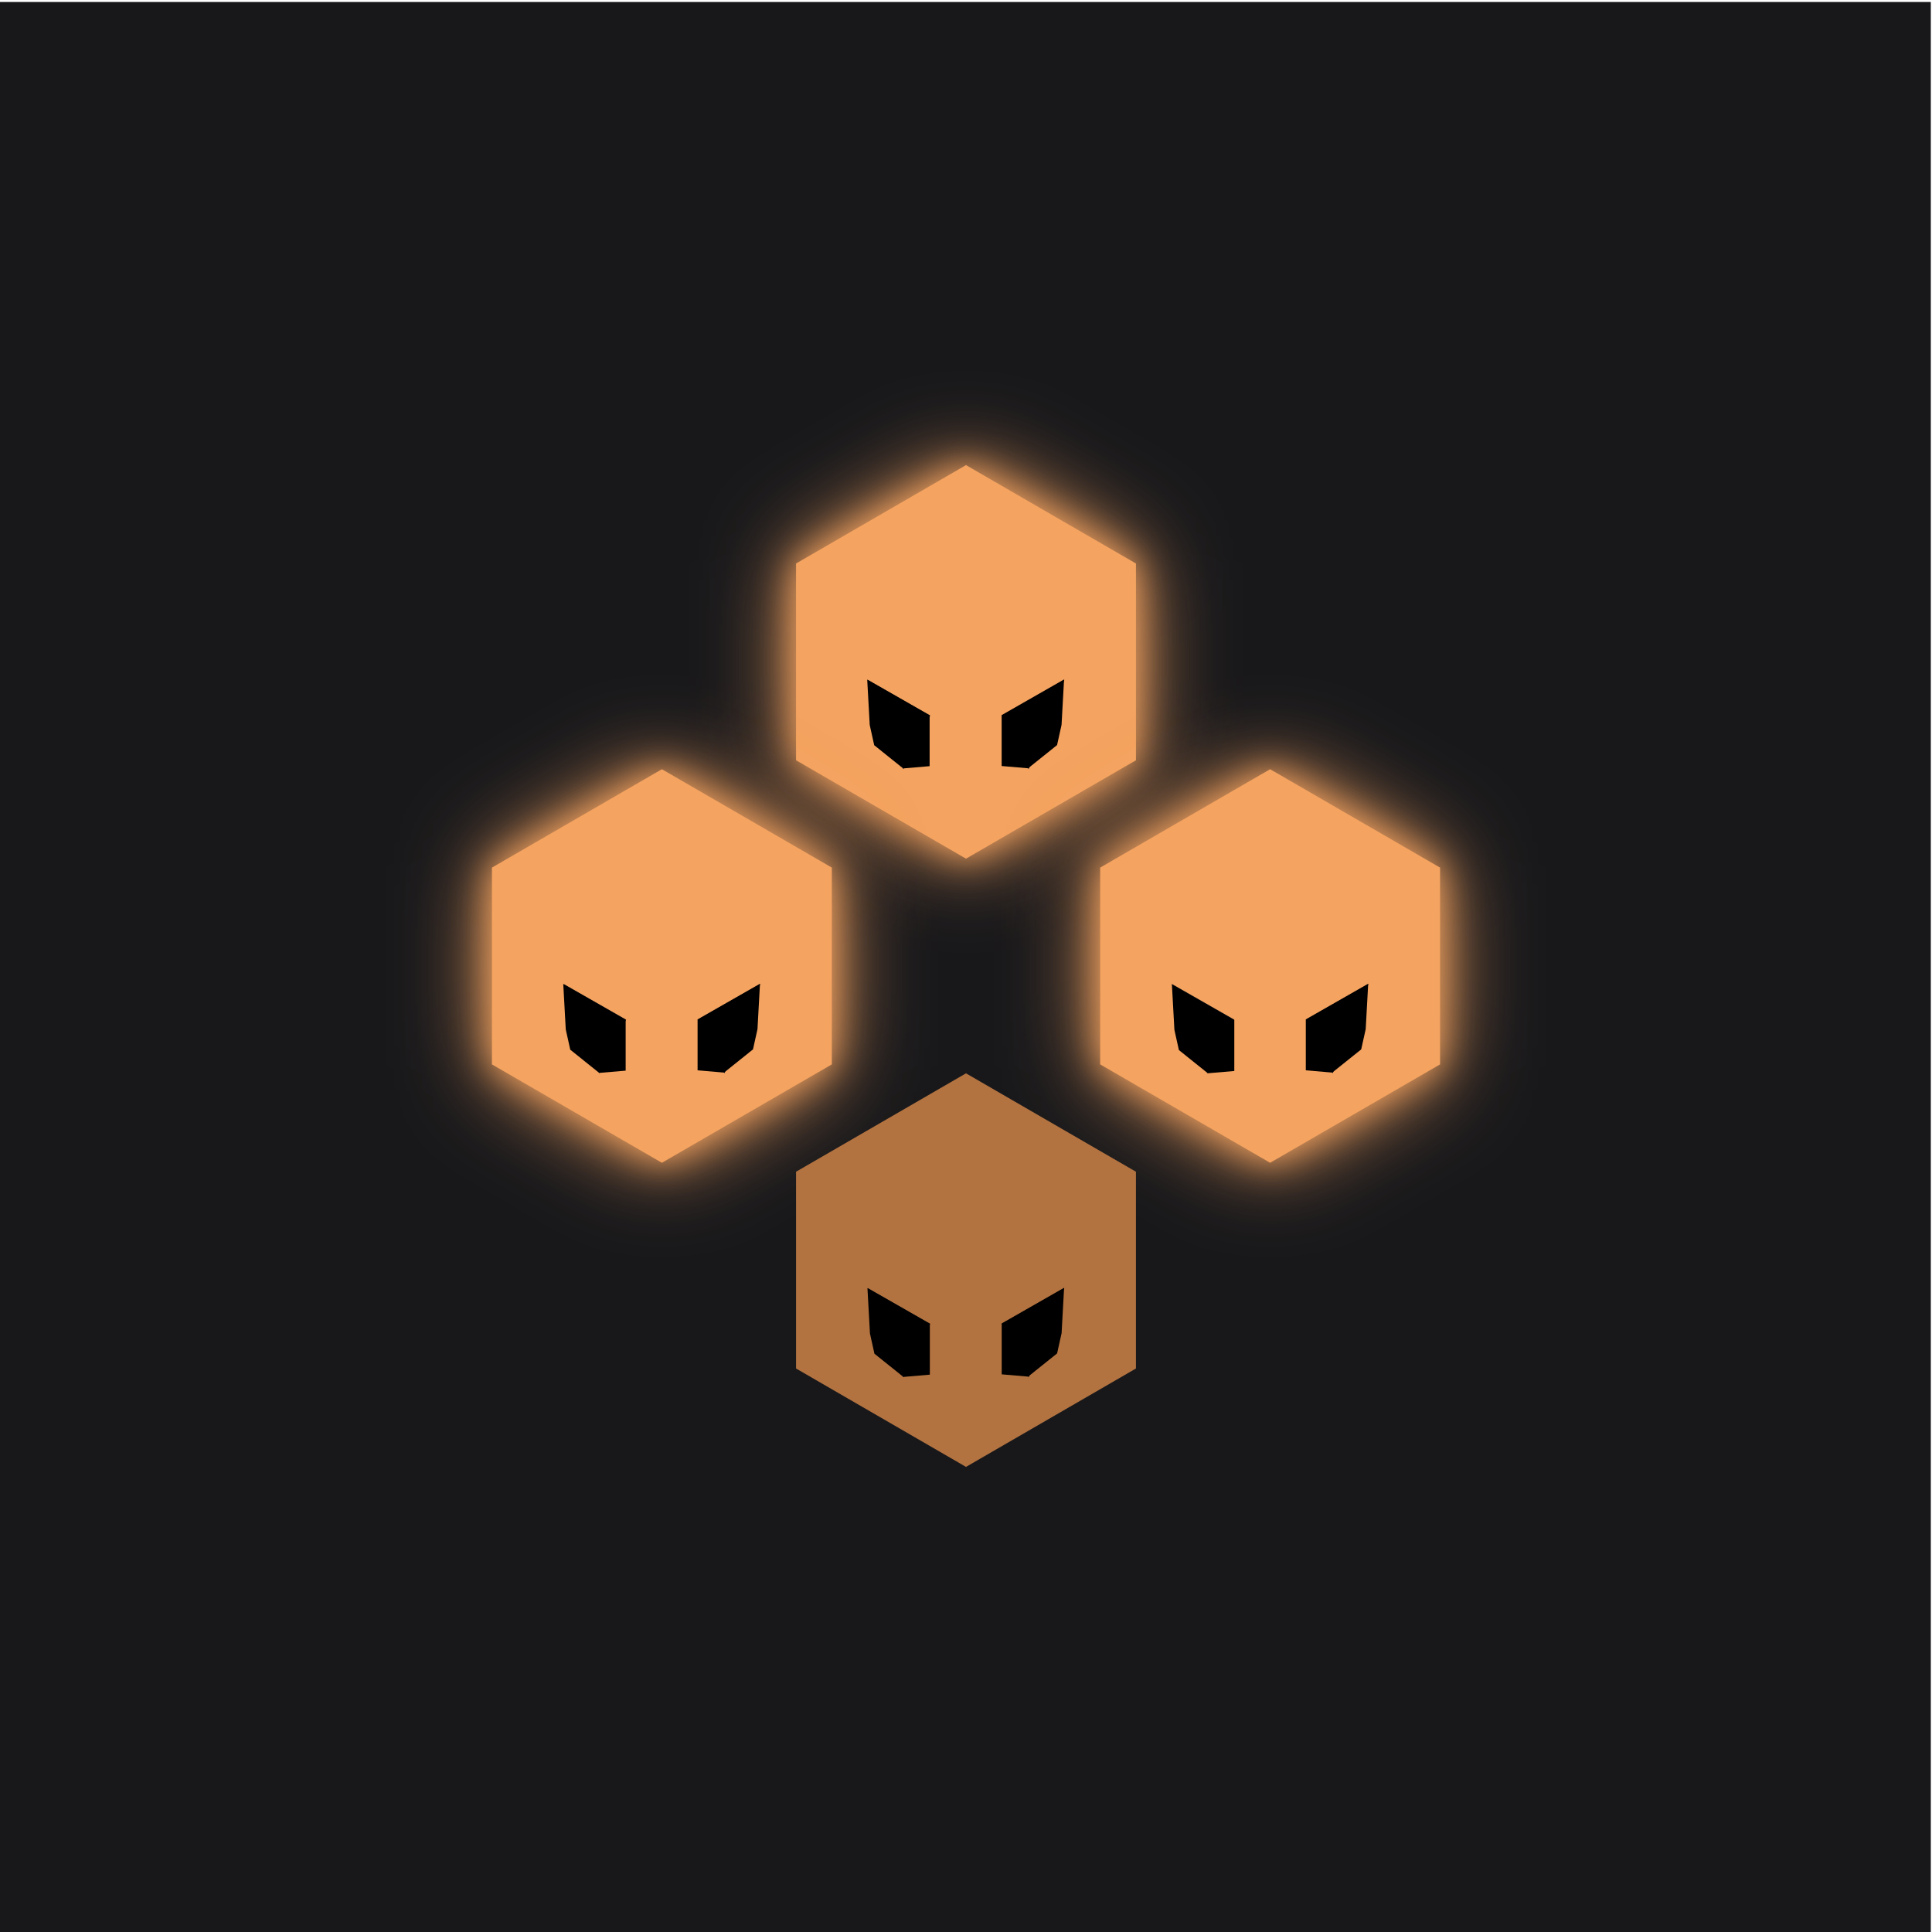
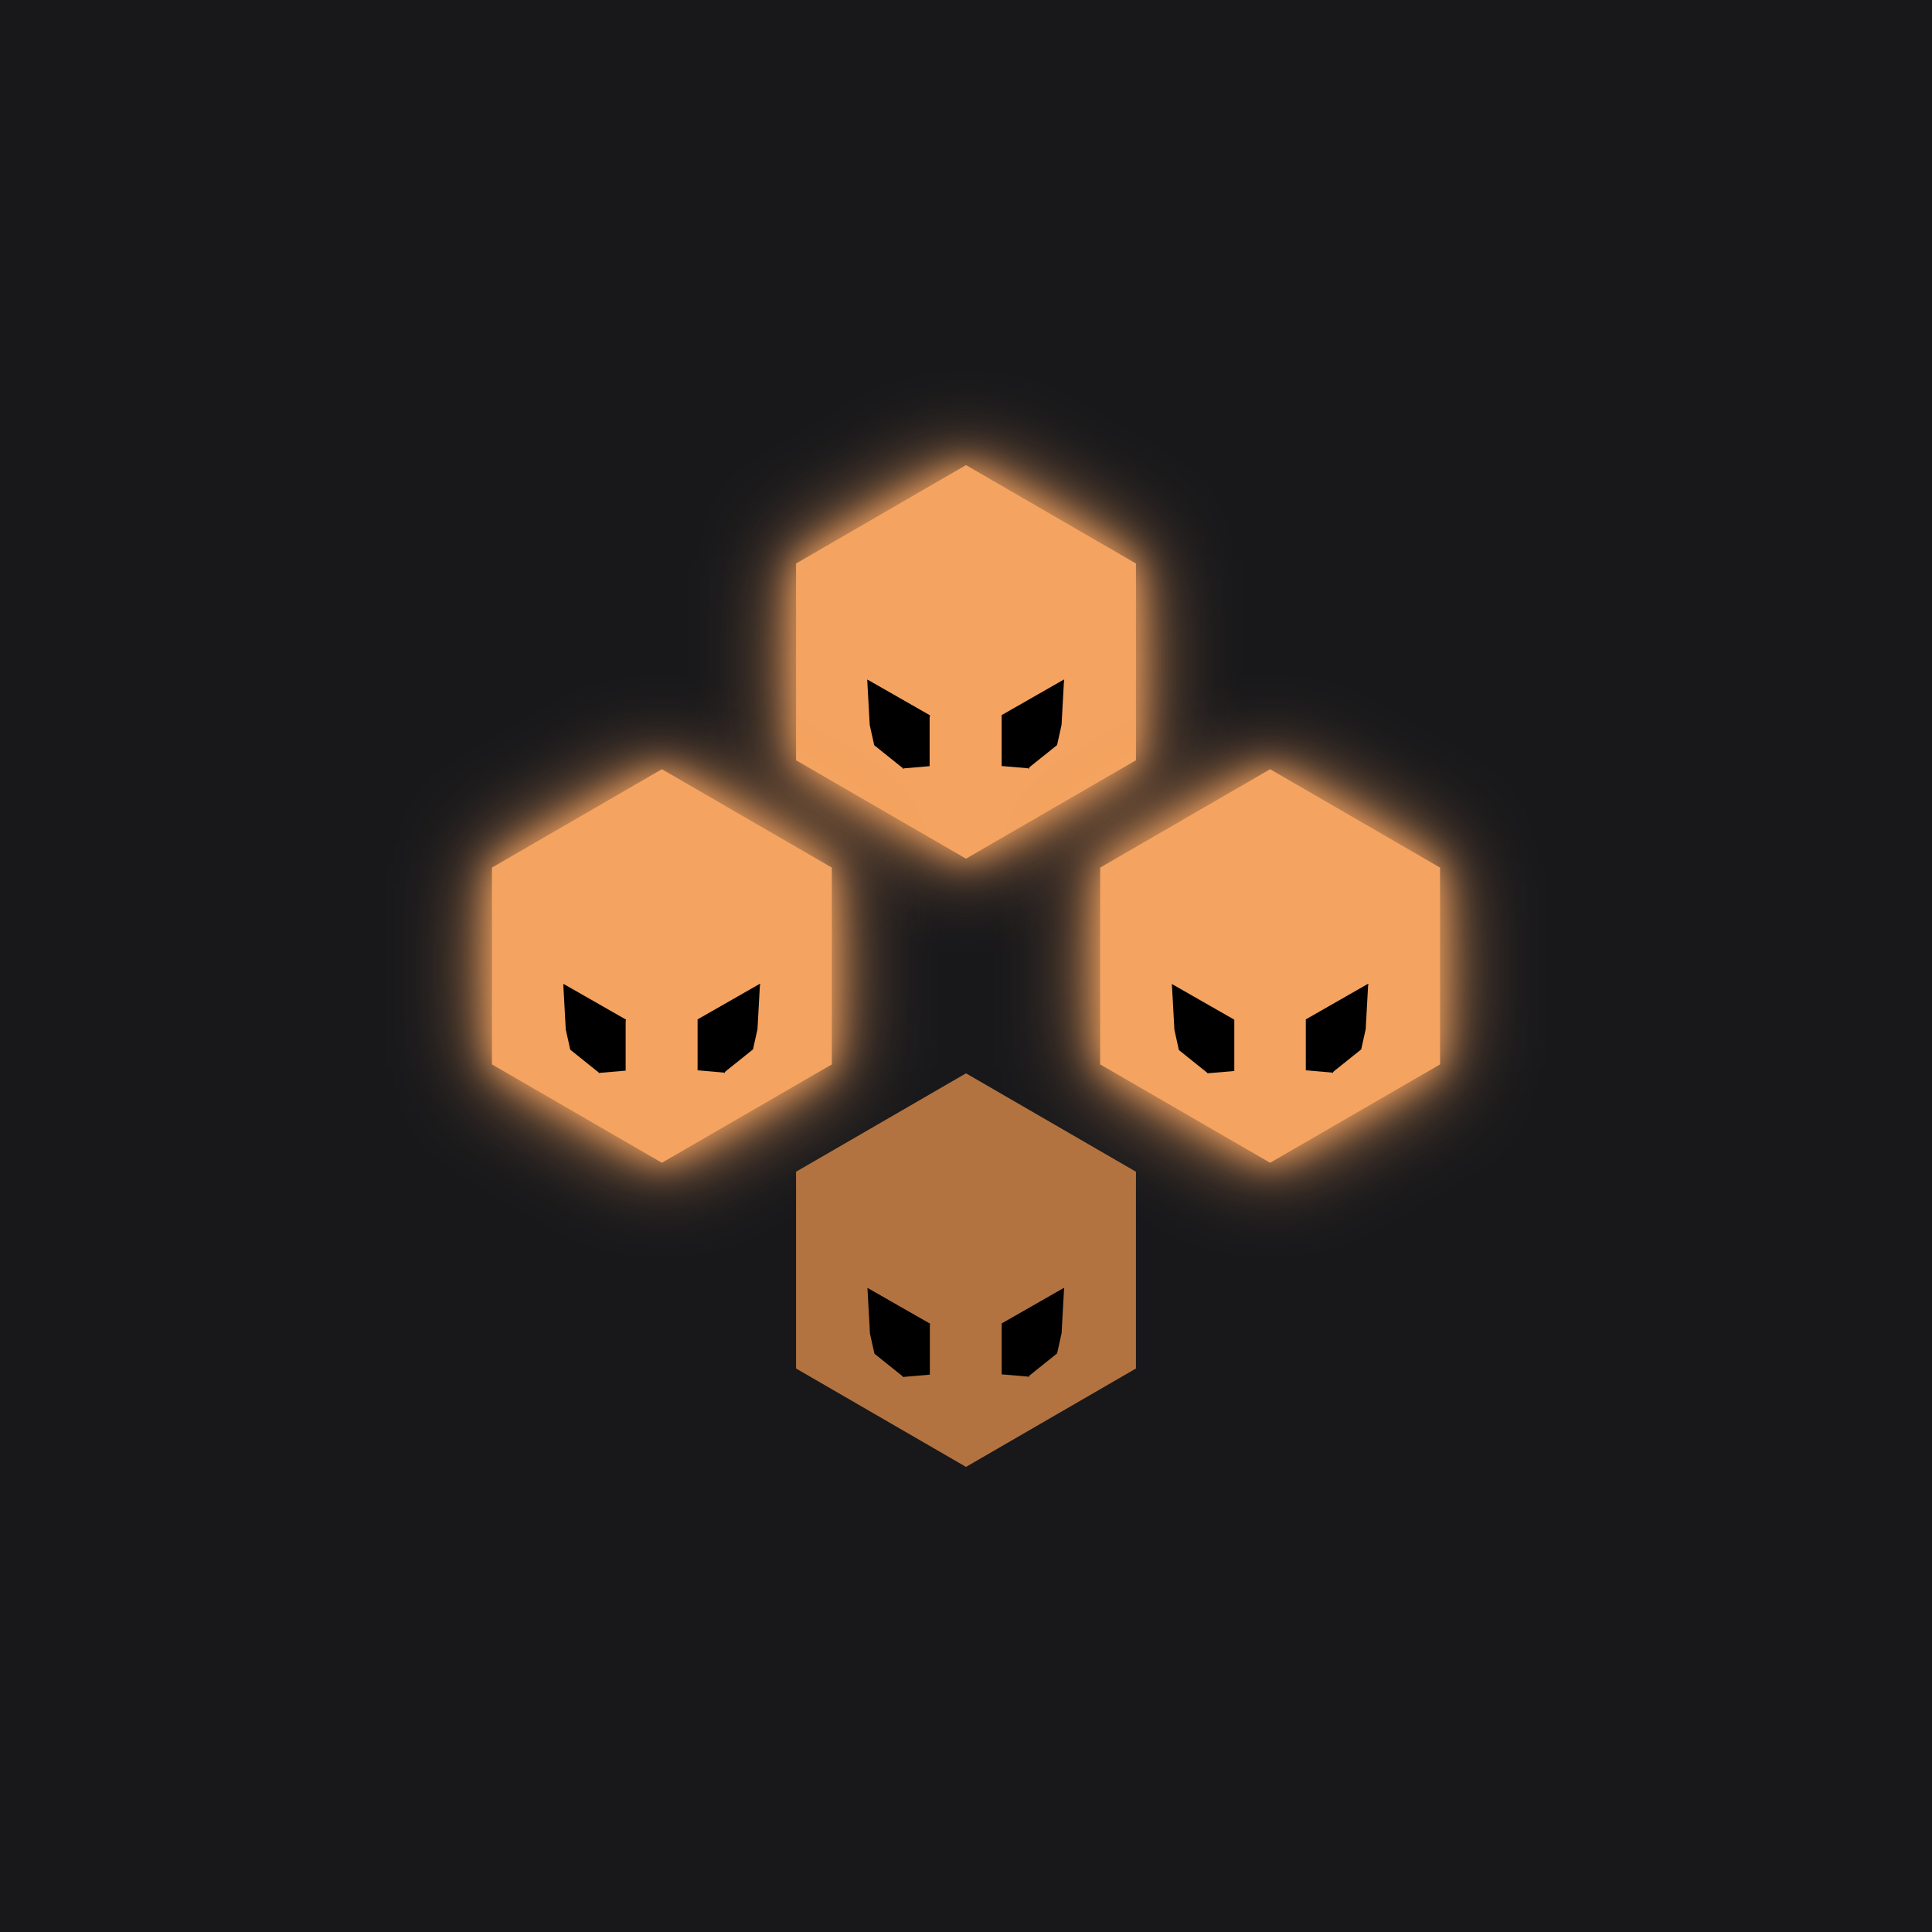
<svg xmlns="http://www.w3.org/2000/svg" xmlns:xlink="http://www.w3.org/1999/xlink" viewBox="0 0 108 108" width="108" height="108" version="1.1" id="svg9">
  <defs id="defs6">
    <filter id="neonGlow" x="-0.442" y="-0.382" width="1.884" height="1.764">
      <feGaussianBlur in="SourceGraphic" stdDeviation="1" result="blur1" id="feGaussianBlur1" />
      <feGaussianBlur in="SourceGraphic" stdDeviation="2.5" result="blur2" id="feGaussianBlur2" />
      <feMerge id="feMerge4">
        <feMergeNode in="blur2" id="feMergeNode2" />
        <feMergeNode in="blur1" id="feMergeNode3" />
        <feMergeNode in="SourceGraphic" id="feMergeNode4" />
      </feMerge>
    </filter>
    <g id="agent">
      <polygon points="0,-11 9.5,-5.5 9.5,5.5 0,11 -9.5,5.5 -9.5,-5.5" id="polygon4" />
      <polygon points="-5.5,1 -2,3 -3.5,6" fill="#18181B" id="polygon5" />
      <polygon points="5.5,1 2,3 3.5,6" fill="#18181B" id="polygon6" />
    </g>
  </defs>
-   <rect width="108" height="108" fill="#18181b" id="rect6" x="-0.066" y="0.111" />
+   <rect width="108" height="108" fill="#18181b" id="rect6" x="0" y="0" />
  <use href="#agent" x="54" y="37" fill="#F4A361" filter="url(#neonGlow)" id="use6" />
  <use href="#agent" x="37" y="54" fill="#F4A361" filter="url(#neonGlow)" id="use7" />
  <use href="#agent" x="71" y="54" fill="#F4A361" filter="url(#neonGlow)" id="use8" />
  <use href="#agent" x="54" y="71" fill="#B37340" id="use9" />
  <path style="fill:#000000" d="m 34.975,57.004 v 2.846 l -1.479,0.126 -1.618,-1.297 -0.251,-1.13 -0.14,-2.539" id="path10" />
  <use x="0" y="0" xlink:href="#path10" id="use11" transform="translate(16.99118,-17.02099)" />
  <use x="0" y="0" xlink:href="#path10" id="use11-5" transform="matrix(-1,0,0,1,90.96853,-17.02882)" />
  <use x="0" y="0" xlink:href="#path10" id="use11-5-2" transform="matrix(-1,0,0,1,73.97041,-0.01753905)" />
  <use x="0" y="0" xlink:href="#path10" id="use11-5-1" transform="matrix(-1,0,0,1,90.971,16.97722)" />
  <use x="0" y="0" xlink:href="#path10" id="use11-5-7" transform="matrix(-1,0,0,1,107.9703,-0.01822169)" />
  <use x="0" y="0" xlink:href="#path10" id="use11-6" transform="translate(34.02292,0.01996791)" />
  <use x="0" y="0" xlink:href="#path10" id="use11-6-5" transform="translate(17.00381,16.99457)" />
</svg>
